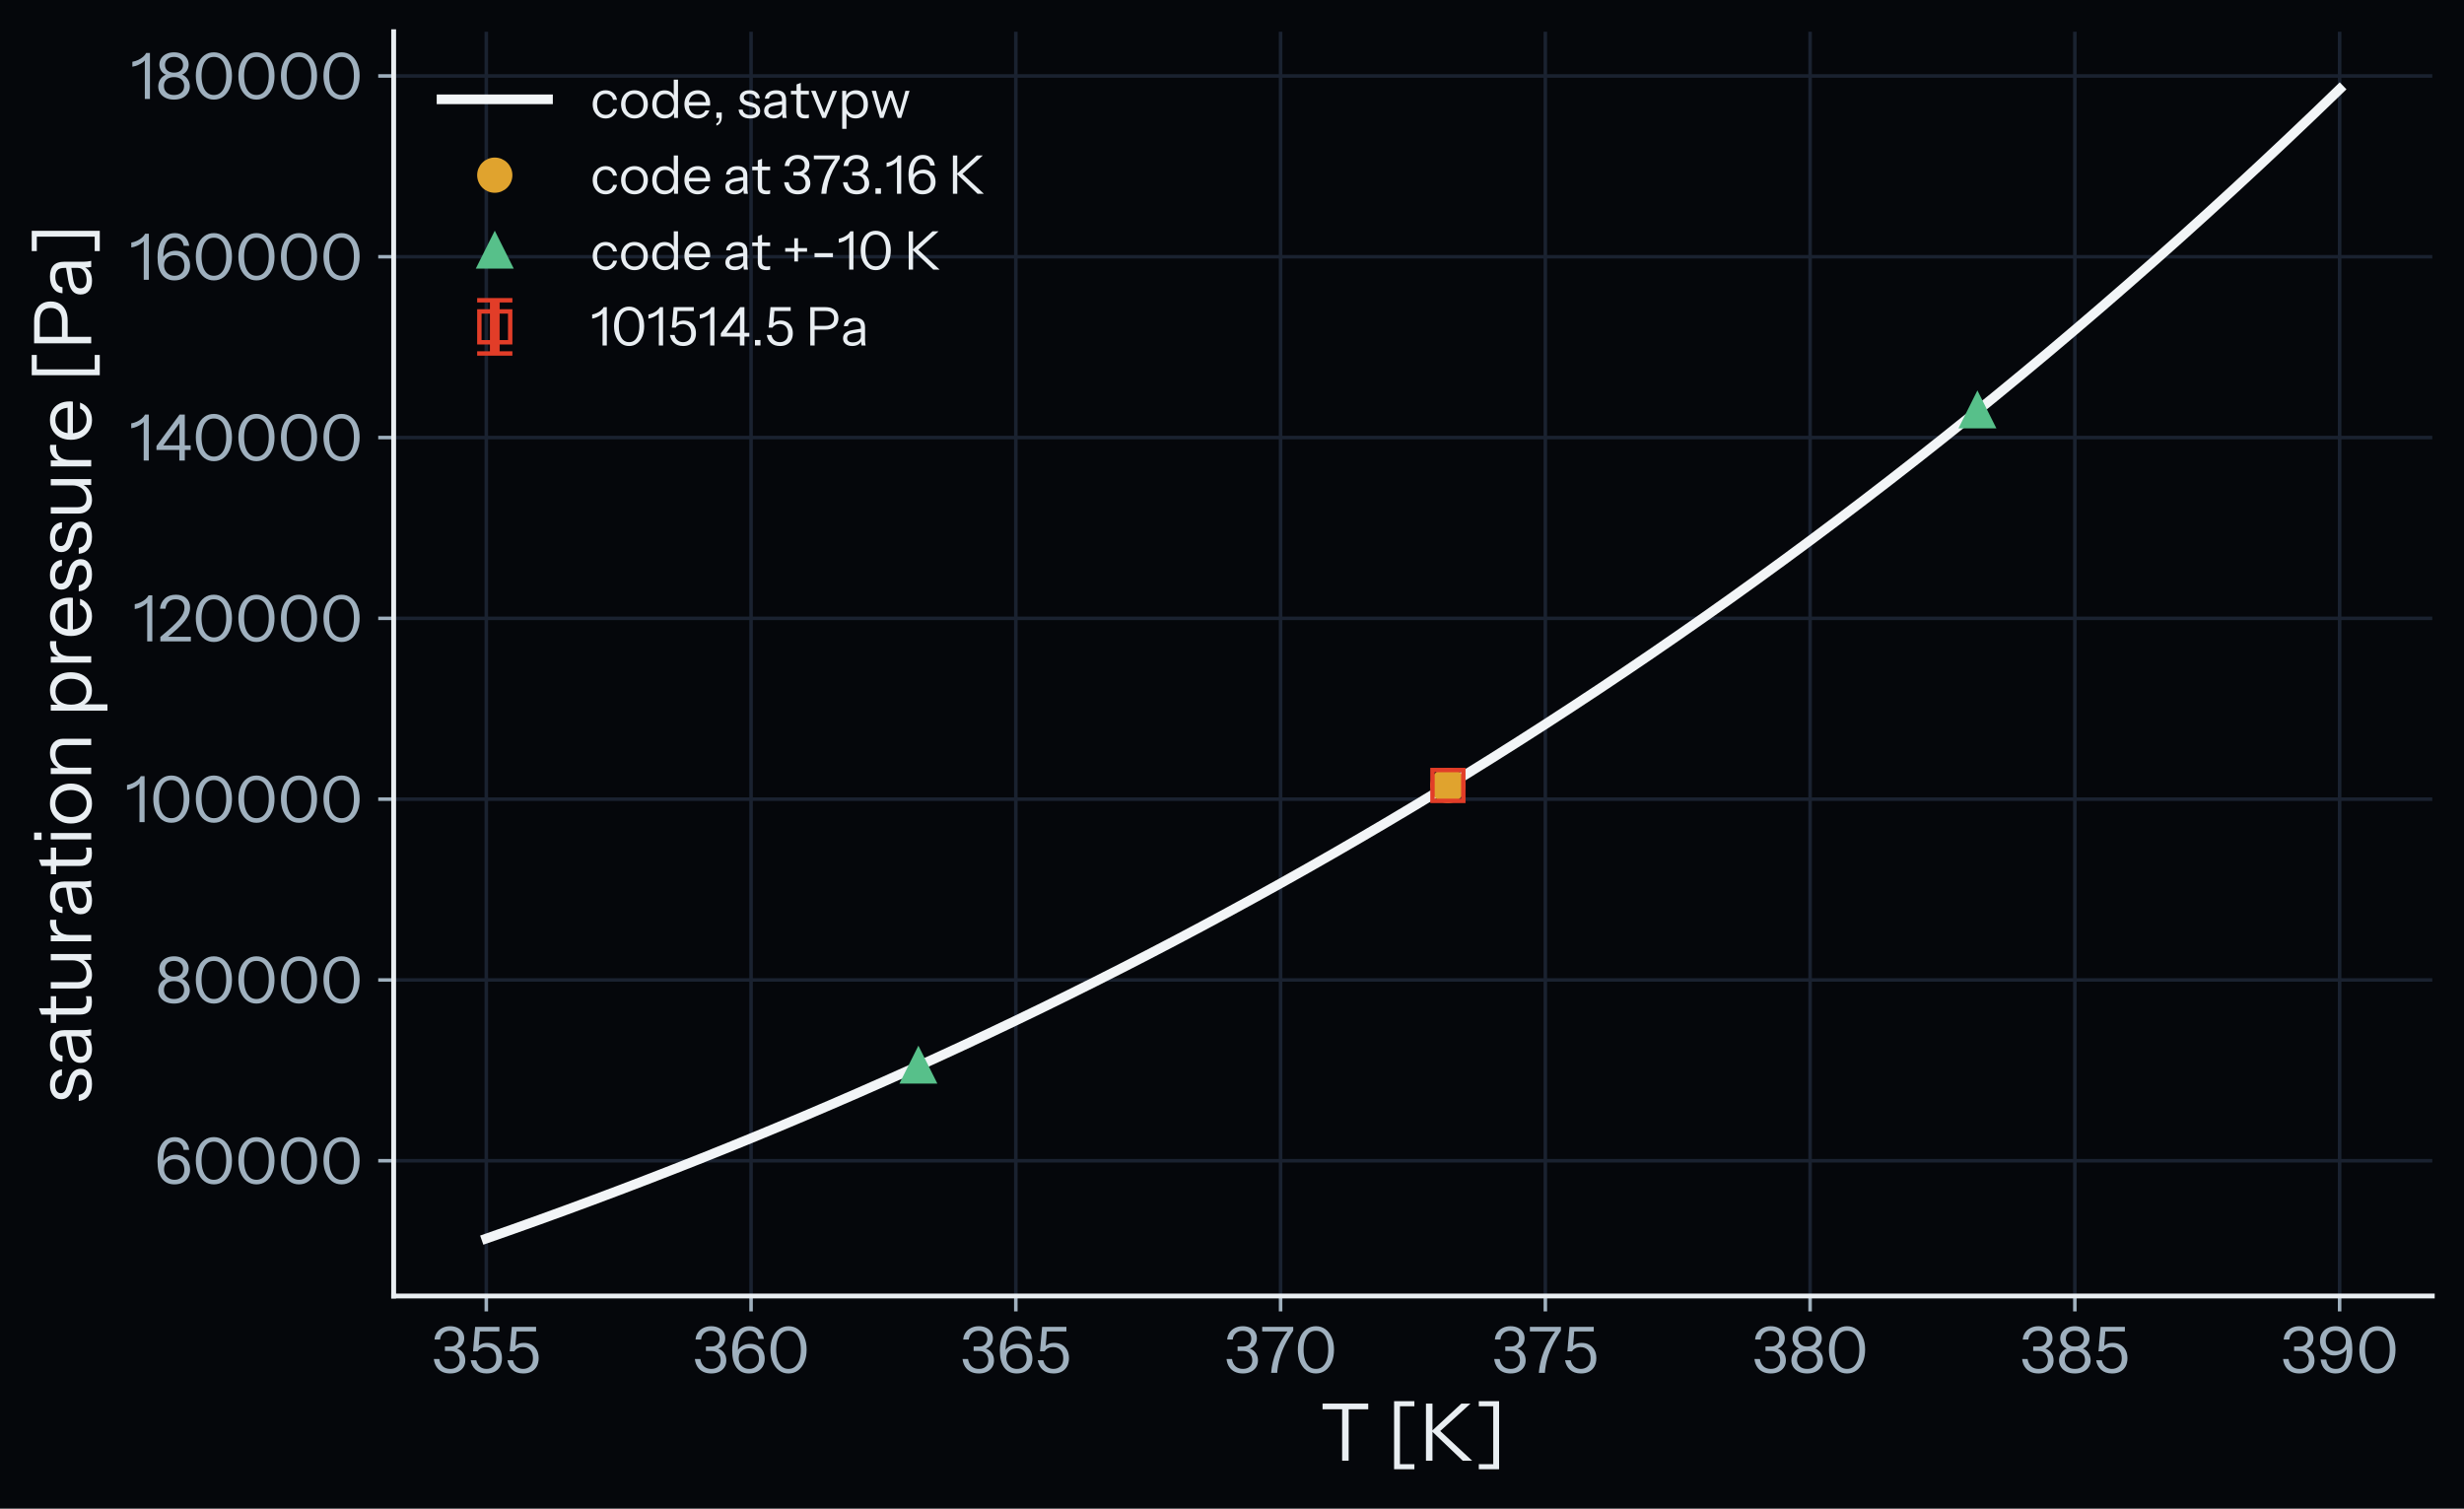
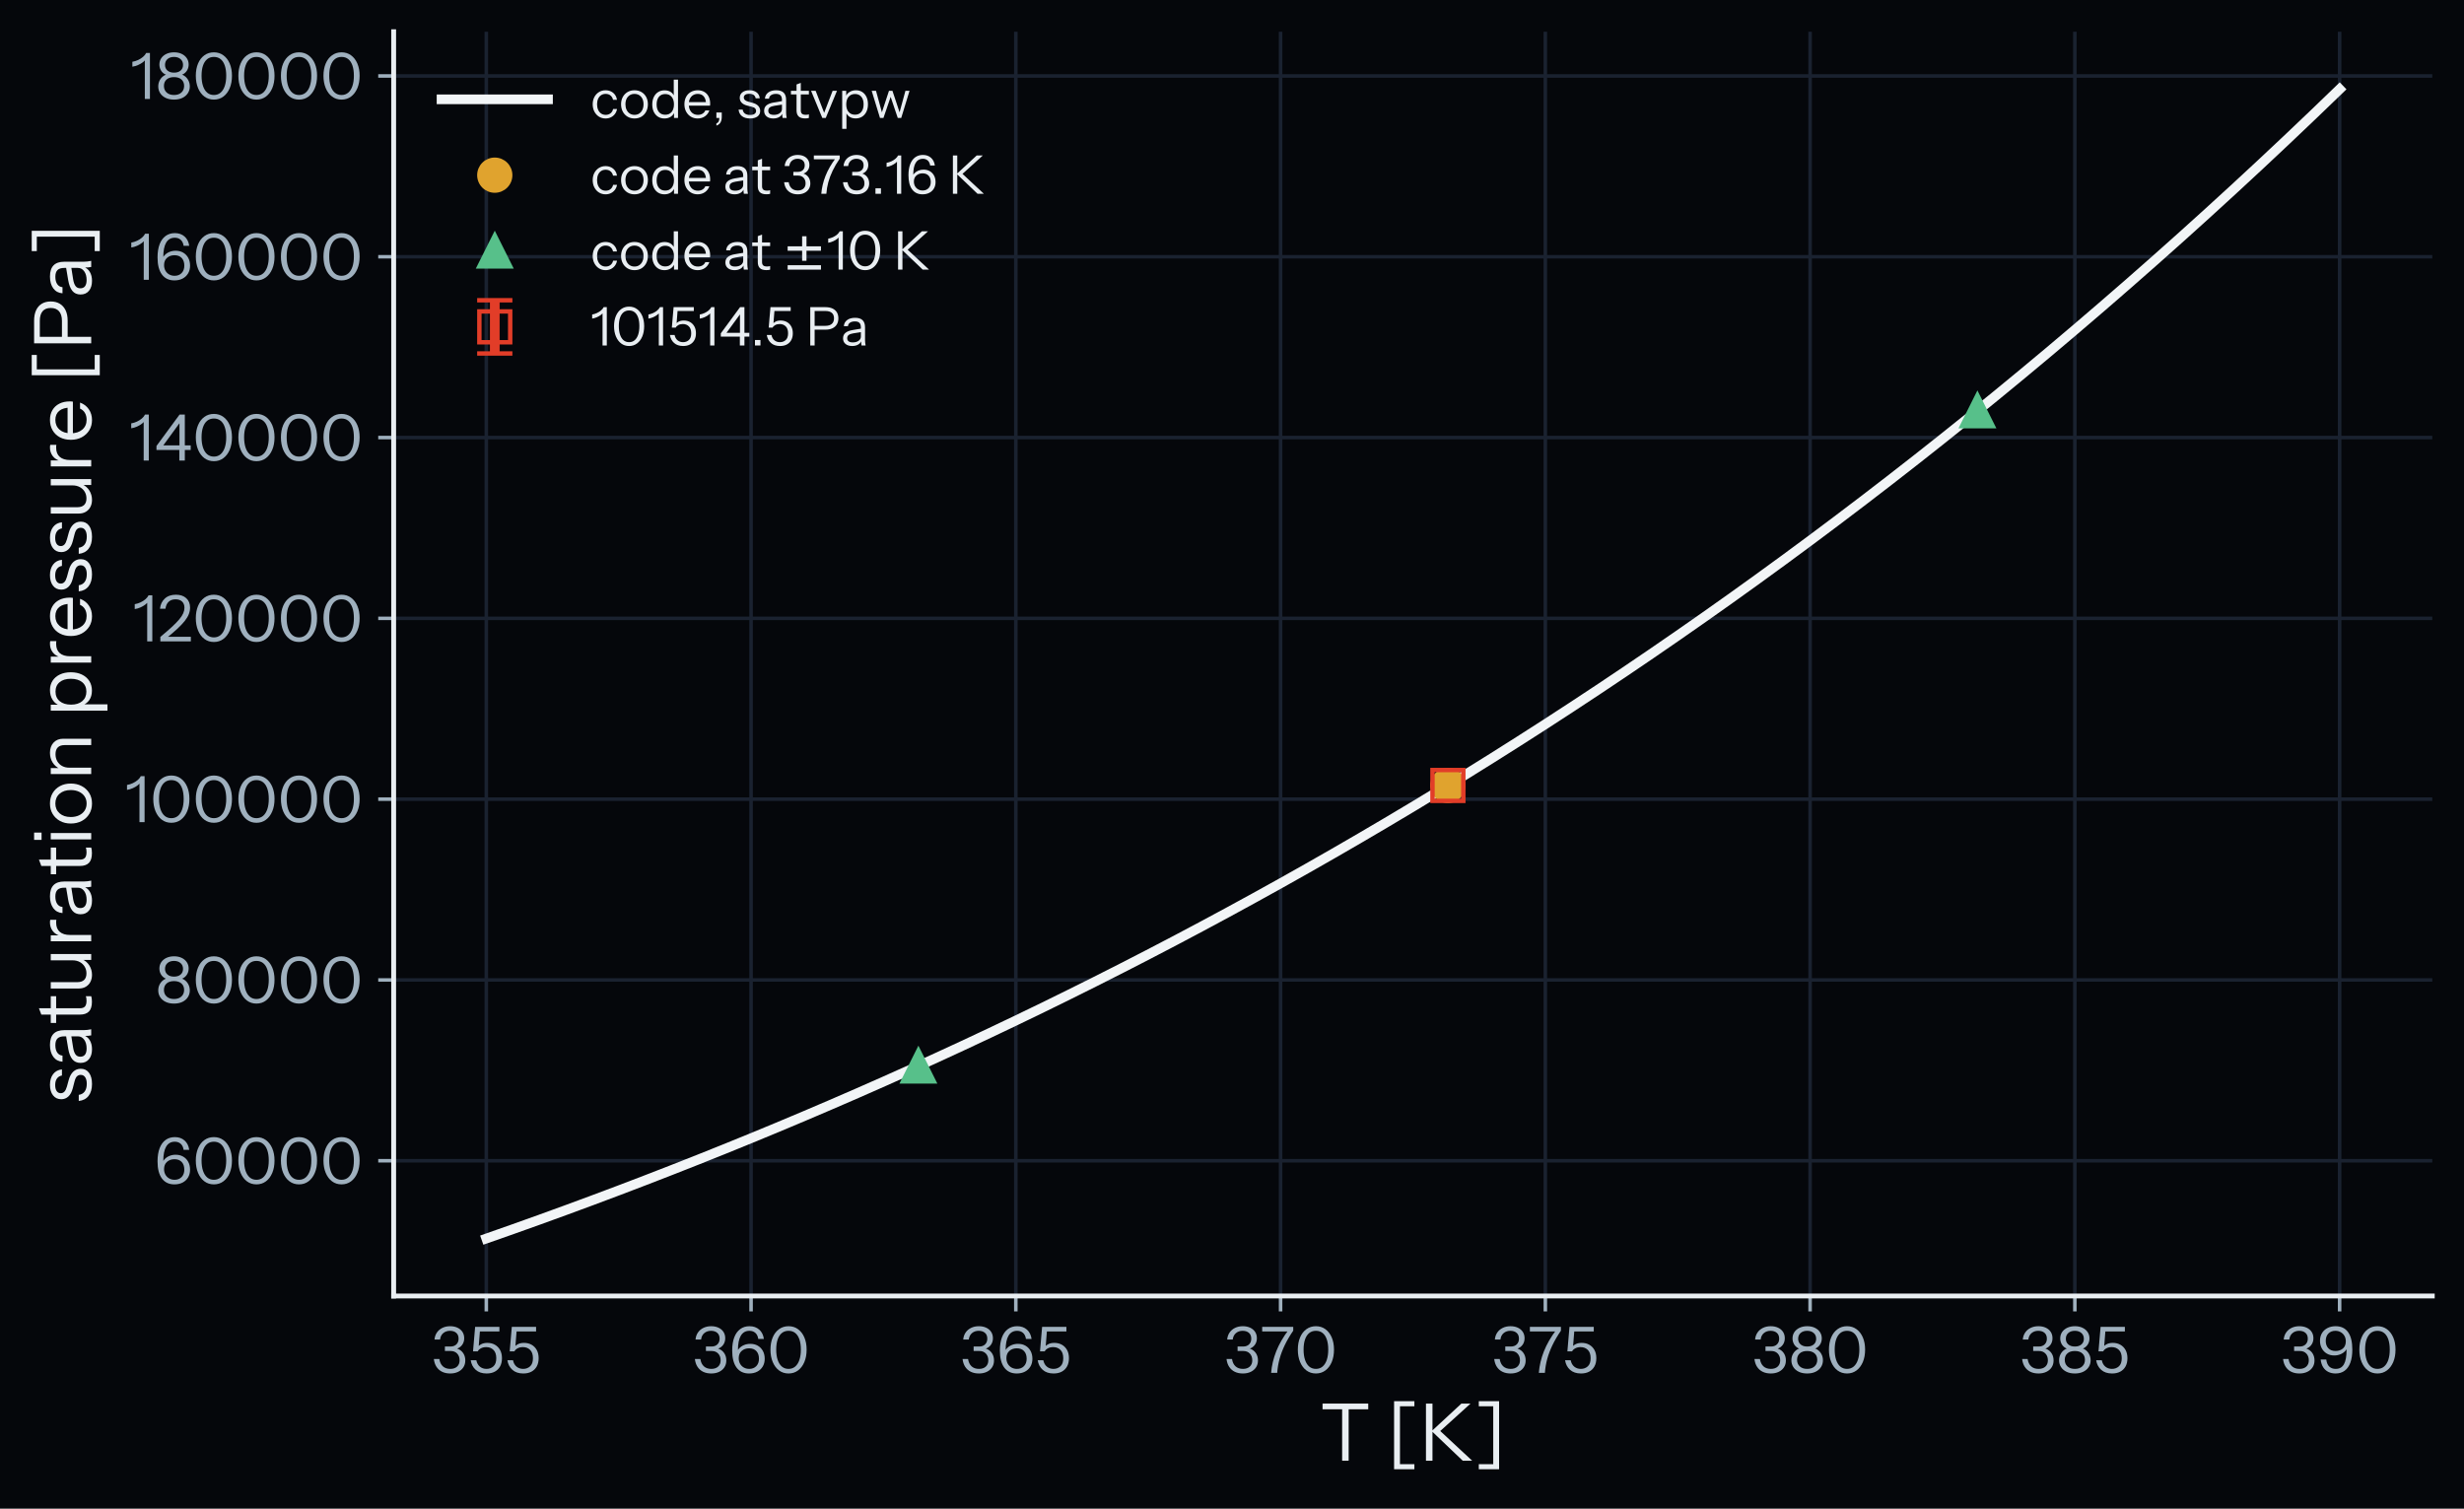
<svg xmlns="http://www.w3.org/2000/svg" xmlns:xlink="http://www.w3.org/1999/xlink" width="559.201pt" height="342.379pt" viewBox="0 0 559.201 342.379" version="1.1">
  <defs>
    <style type="text/css">*{stroke-linejoin: round; stroke-linecap: butt}</style>
  </defs>
  <g id="figure_1">
    <g id="patch_1">
      <path d="M 0 342.379  L 559.201 342.379  L 559.201 0  L 0 0  z " style="fill: #05070b" />
    </g>
    <g id="axes_1">
      <g id="patch_2">
        <path d="M 89.339 294.116  L 552.001 294.116  L 552.001 7.2  L 89.339 7.2  z " style="fill: #05070b" />
      </g>
      <g id="matplotlib.axis_1">
        <g id="xtick_1">
          <g id="line2d_1">
            <path d="M 110.369 294.116  L 110.369 7.2  " clip-path="url(#p6eac6a2a32)" style="fill: none; stroke: #1a2230; stroke-width: 0.8; stroke-linecap: square" />
          </g>
          <g id="line2d_2">
            <defs>
              <path id="m2e974000b8" d="M 0 0  L 0 3.5  " style="stroke: #9fb0be; stroke-width: 0.8" />
            </defs>
            <g>
              <use xlink:href="#m2e974000b8" x="110.369" y="294.116" style="fill: #9fb0be; stroke: #9fb0be; stroke-width: 0.8" />
            </g>
          </g>
          <g id="text_1">
            <g style="fill: #9fb0be" transform="translate(97.88329 311.5564) scale(0.145 -0.145)">
              <defs>
                <path id="InstrumentSans-Regular-33" d="M 1894 -64  Q 1434 -64 1085 105  Q 736 275 521 601  Q 307 928 256 1389  L 806 1389  Q 877 909 1158 653  Q 1440 397 1901 397  Q 2336 397 2585 627  Q 2835 858 2835 1254  Q 2835 1670 2592 1929  Q 2349 2189 1939 2189  L 1363 2189  L 1363 2637  L 1920 2637  Q 2291 2637 2512 2851  Q 2733 3066 2733 3424  Q 2733 3802 2499 4006  Q 2266 4211 1869 4211  Q 1478 4211 1203 3984  Q 928 3757 877 3334  L 320 3334  Q 358 3744 563 4041  Q 768 4339 1110 4505  Q 1453 4672 1882 4672  Q 2298 4672 2618 4525  Q 2938 4378 3117 4106  Q 3296 3834 3296 3469  Q 3296 3142 3149 2892  Q 3002 2643 2749 2502  Q 2496 2362 2170 2362  L 2131 2496  Q 2522 2496 2806 2333  Q 3091 2170 3248 1888  Q 3405 1606 3405 1235  Q 3405 851 3213 556  Q 3021 262 2681 99  Q 2342 -64 1894 -64  z " transform="scale(0.015625)" />
                <path id="InstrumentSans-Regular-35" d="M 1869 -64  Q 1184 -64 774 304  Q 365 672 275 1261  L 838 1261  Q 922 845 1194 621  Q 1466 397 1856 397  Q 2266 397 2550 653  Q 2835 909 2835 1466  Q 2835 2022 2550 2300  Q 2266 2579 1830 2579  Q 1517 2579 1286 2451  Q 1056 2323 979 2150  L 506 2150  L 717 4608  L 3149 4608  L 3149 4147  L 1030 4147  L 1210 4339  L 1062 2483  L 941 2528  Q 1056 2720 1312 2861  Q 1568 3002 1939 3002  Q 2368 3002 2697 2816  Q 3027 2630 3216 2288  Q 3405 1946 3405 1466  Q 3405 986 3216 643  Q 3027 301 2684 118  Q 2342 -64 1869 -64  z " transform="scale(0.015625)" />
              </defs>
              <use xlink:href="#InstrumentSans-Regular-33" />
              <use xlink:href="#InstrumentSans-Regular-35" transform="translate(57.39999 0)" />
              <use xlink:href="#InstrumentSans-Regular-35" transform="translate(114.8 0)" />
            </g>
          </g>
        </g>
        <g id="xtick_2">
          <g id="line2d_3">
            <path d="M 170.455 294.116  L 170.455 7.2  " clip-path="url(#p6eac6a2a32)" style="fill: none; stroke: #1a2230; stroke-width: 0.8; stroke-linecap: square" />
          </g>
          <g id="line2d_4">
            <g>
              <use xlink:href="#m2e974000b8" x="170.455" y="294.116" style="fill: #9fb0be; stroke: #9fb0be; stroke-width: 0.8" />
            </g>
          </g>
          <g id="text_2">
            <g style="fill: #9fb0be" transform="translate(157.1219 311.5564) scale(0.145 -0.145)">
              <defs>
                <path id="InstrumentSans-Regular-36" d="M 2010 -64  Q 1197 -64 758 528  Q 320 1120 320 2240  Q 320 3014 528 3558  Q 736 4102 1126 4387  Q 1517 4672 2054 4672  Q 2643 4672 3027 4333  Q 3411 3994 3494 3398  L 2931 3398  Q 2874 3795 2640 4003  Q 2406 4211 2048 4211  Q 1478 4211 1187 3724  Q 896 3238 896 2266  L 896 1850  L 749 1907  Q 806 2208 1004 2432  Q 1203 2656 1497 2781  Q 1792 2906 2131 2906  Q 2566 2906 2889 2717  Q 3213 2528 3395 2192  Q 3578 1856 3578 1408  Q 3578 966 3379 633  Q 3181 301 2829 118  Q 2477 -64 2010 -64  z M 2029 397  Q 2464 397 2733 672  Q 3002 947 3002 1414  Q 3002 1901 2742 2179  Q 2483 2458 2016 2458  Q 1568 2458 1270 2195  Q 973 1933 973 1472  Q 973 1152 1110 909  Q 1248 666 1488 531  Q 1728 397 2029 397  z " transform="scale(0.015625)" />
                <path id="InstrumentSans-Regular-30" d="M 2131 -64  Q 1587 -64 1180 240  Q 774 544 547 1085  Q 320 1626 320 2323  Q 320 3021 544 3549  Q 768 4077 1177 4374  Q 1587 4672 2131 4672  Q 2675 4672 3081 4374  Q 3488 4077 3715 3549  Q 3942 3021 3942 2323  Q 3942 1619 3715 1081  Q 3488 544 3081 240  Q 2675 -64 2131 -64  z M 2131 397  Q 2522 397 2797 630  Q 3072 864 3219 1296  Q 3366 1728 3366 2330  Q 3366 2925 3222 3347  Q 3078 3770 2803 3990  Q 2528 4211 2131 4211  Q 1734 4211 1459 3987  Q 1184 3763 1040 3344  Q 896 2925 896 2330  Q 896 1728 1043 1293  Q 1190 858 1465 627  Q 1741 397 2131 397  z " transform="scale(0.015625)" />
              </defs>
              <use xlink:href="#InstrumentSans-Regular-33" />
              <use xlink:href="#InstrumentSans-Regular-36" transform="translate(57.39999 0)" />
              <use xlink:href="#InstrumentSans-Regular-30" transform="translate(117.3 0)" />
            </g>
          </g>
        </g>
        <g id="xtick_3">
          <g id="line2d_5">
            <path d="M 230.541 294.116  L 230.541 7.2  " clip-path="url(#p6eac6a2a32)" style="fill: none; stroke: #1a2230; stroke-width: 0.8; stroke-linecap: square" />
          </g>
          <g id="line2d_6">
            <g>
              <use xlink:href="#m2e974000b8" x="230.541" y="294.116" style="fill: #9fb0be; stroke: #9fb0be; stroke-width: 0.8" />
            </g>
          </g>
          <g id="text_3">
            <g style="fill: #9fb0be" transform="translate(217.8739 311.5564) scale(0.145 -0.145)">
              <use xlink:href="#InstrumentSans-Regular-33" />
              <use xlink:href="#InstrumentSans-Regular-36" transform="translate(57.39999 0)" />
              <use xlink:href="#InstrumentSans-Regular-35" transform="translate(117.3 0)" />
            </g>
          </g>
        </g>
        <g id="xtick_4">
          <g id="line2d_7">
            <path d="M 290.627 294.116  L 290.627 7.2  " clip-path="url(#p6eac6a2a32)" style="fill: none; stroke: #1a2230; stroke-width: 0.8; stroke-linecap: square" />
          </g>
          <g id="line2d_8">
            <g>
              <use xlink:href="#m2e974000b8" x="290.627" y="294.116" style="fill: #9fb0be; stroke: #9fb0be; stroke-width: 0.8" />
            </g>
          </g>
          <g id="text_4">
            <g style="fill: #9fb0be" transform="translate(277.7798 311.5564) scale(0.145 -0.145)">
              <defs>
                <path id="InstrumentSans-Regular-37" d="M 1050 0  Q 1139 1088 1558 2153  Q 1978 3219 2816 4333  L 2848 4147  L 154 4147  L 154 4608  L 3264 4608  L 3264 4224  Q 2752 3475 2416 2777  Q 2080 2080 1894 1398  Q 1709 717 1658 0  L 1050 0  z " transform="scale(0.015625)" />
              </defs>
              <use xlink:href="#InstrumentSans-Regular-33" />
              <use xlink:href="#InstrumentSans-Regular-37" transform="translate(57.39999 0)" />
              <use xlink:href="#InstrumentSans-Regular-30" transform="translate(110.6 0)" />
            </g>
          </g>
        </g>
        <g id="xtick_5">
          <g id="line2d_9">
            <path d="M 350.713 294.116  L 350.713 7.2  " clip-path="url(#p6eac6a2a32)" style="fill: none; stroke: #1a2230; stroke-width: 0.8; stroke-linecap: square" />
          </g>
          <g id="line2d_10">
            <g>
              <use xlink:href="#m2e974000b8" x="350.713" y="294.116" style="fill: #9fb0be; stroke: #9fb0be; stroke-width: 0.8" />
            </g>
          </g>
          <g id="text_5">
            <g style="fill: #9fb0be" transform="translate(338.5318 311.5564) scale(0.145 -0.145)">
              <use xlink:href="#InstrumentSans-Regular-33" />
              <use xlink:href="#InstrumentSans-Regular-37" transform="translate(57.39999 0)" />
              <use xlink:href="#InstrumentSans-Regular-35" transform="translate(110.6 0)" />
            </g>
          </g>
        </g>
        <g id="xtick_6">
          <g id="line2d_11">
            <path d="M 410.799 294.116  L 410.799 7.2  " clip-path="url(#p6eac6a2a32)" style="fill: none; stroke: #1a2230; stroke-width: 0.8; stroke-linecap: square" />
          </g>
          <g id="line2d_12">
            <g>
              <use xlink:href="#m2e974000b8" x="410.799" y="294.116" style="fill: #9fb0be; stroke: #9fb0be; stroke-width: 0.8" />
            </g>
          </g>
          <g id="text_6">
            <g style="fill: #9fb0be" transform="translate(397.5892 311.5564) scale(0.145 -0.145)">
              <defs>
                <path id="InstrumentSans-Regular-38" d="M 1862 -64  Q 1376 -64 1021 109  Q 666 282 474 582  Q 282 883 282 1254  Q 282 1600 435 1881  Q 589 2163 848 2329  Q 1107 2496 1421 2496  L 1434 2362  Q 1139 2362 902 2506  Q 666 2650 531 2899  Q 397 3149 397 3450  Q 397 3808 582 4083  Q 768 4358 1101 4515  Q 1434 4672 1869 4672  Q 2304 4672 2630 4515  Q 2957 4358 3142 4083  Q 3328 3808 3328 3456  Q 3328 3149 3193 2902  Q 3059 2656 2822 2509  Q 2586 2362 2285 2362  L 2304 2496  Q 2624 2496 2880 2329  Q 3136 2163 3289 1881  Q 3443 1600 3443 1254  Q 3443 883 3251 582  Q 3059 282 2704 109  Q 2349 -64 1862 -64  z M 1862 397  Q 2330 397 2602 646  Q 2874 896 2874 1306  Q 2874 1715 2605 1952  Q 2336 2189 1862 2189  Q 1389 2189 1120 1952  Q 851 1715 851 1306  Q 851 896 1123 646  Q 1395 397 1862 397  z M 1862 2637  Q 2285 2637 2525 2848  Q 2765 3059 2765 3411  Q 2765 3776 2515 3993  Q 2266 4211 1862 4211  Q 1453 4211 1206 3993  Q 960 3776 960 3411  Q 960 3059 1203 2848  Q 1446 2637 1862 2637  z " transform="scale(0.015625)" />
              </defs>
              <use xlink:href="#InstrumentSans-Regular-33" />
              <use xlink:href="#InstrumentSans-Regular-38" transform="translate(57.39999 0)" />
              <use xlink:href="#InstrumentSans-Regular-30" transform="translate(115.6 0)" />
            </g>
          </g>
        </g>
        <g id="xtick_7">
          <g id="line2d_13">
            <path d="M 470.885 294.116  L 470.885 7.2  " clip-path="url(#p6eac6a2a32)" style="fill: none; stroke: #1a2230; stroke-width: 0.8; stroke-linecap: square" />
          </g>
          <g id="line2d_14">
            <g>
              <use xlink:href="#m2e974000b8" x="470.885" y="294.116" style="fill: #9fb0be; stroke: #9fb0be; stroke-width: 0.8" />
            </g>
          </g>
          <g id="text_7">
            <g style="fill: #9fb0be" transform="translate(458.3412 311.5564) scale(0.145 -0.145)">
              <use xlink:href="#InstrumentSans-Regular-33" />
              <use xlink:href="#InstrumentSans-Regular-38" transform="translate(57.39999 0)" />
              <use xlink:href="#InstrumentSans-Regular-35" transform="translate(115.6 0)" />
            </g>
          </g>
        </g>
        <g id="xtick_8">
          <g id="line2d_15">
            <path d="M 530.971 294.116  L 530.971 7.2  " clip-path="url(#p6eac6a2a32)" style="fill: none; stroke: #1a2230; stroke-width: 0.8; stroke-linecap: square" />
          </g>
          <g id="line2d_16">
            <g>
              <use xlink:href="#m2e974000b8" x="530.971" y="294.116" style="fill: #9fb0be; stroke: #9fb0be; stroke-width: 0.8" />
            </g>
          </g>
          <g id="text_8">
            <g style="fill: #9fb0be" transform="translate(517.5583 311.5564) scale(0.145 -0.145)">
              <defs>
                <path id="InstrumentSans-Regular-39" d="M 1843 -64  Q 1440 -64 1120 93  Q 800 250 601 560  Q 403 870 346 1338  L 909 1338  Q 973 838 1222 617  Q 1472 397 1856 397  Q 2138 397 2342 512  Q 2547 627 2681 864  Q 2816 1101 2880 1469  Q 2944 1837 2944 2342  L 2944 2758  L 3091 2739  Q 3034 2445 2835 2217  Q 2637 1990 2342 1865  Q 2048 1741 1709 1741  Q 1286 1741 966 1929  Q 646 2118 464 2451  Q 282 2784 282 3206  Q 282 3654 480 3980  Q 678 4307 1033 4489  Q 1389 4672 1850 4672  Q 2669 4672 3094 4077  Q 3520 3482 3520 2330  Q 3520 1562 3325 1027  Q 3130 493 2755 214  Q 2381 -64 1843 -64  z M 1843 2189  Q 2285 2189 2576 2438  Q 2867 2688 2867 3155  Q 2867 3469 2729 3705  Q 2592 3942 2355 4076  Q 2118 4211 1818 4211  Q 1389 4211 1123 3939  Q 858 3667 858 3194  Q 858 2739 1117 2464  Q 1376 2189 1843 2189  z " transform="scale(0.015625)" />
              </defs>
              <use xlink:href="#InstrumentSans-Regular-33" />
              <use xlink:href="#InstrumentSans-Regular-39" transform="translate(57.39999 0)" />
              <use xlink:href="#InstrumentSans-Regular-30" transform="translate(118.4 0)" />
            </g>
          </g>
        </g>
        <g id="text_9">
          <g style="fill: #e9eef2" transform="translate(299.5031 331.4889) scale(0.18 -0.18)">
            <defs>
              <path id="InstrumentSans-Regular-54" d="M 1811 0  L 1811 4147  L 230 4147  L 230 4608  L 3917 4608  L 3917 4147  L 2336 4147  L 2336 0  L 1811 0  z " transform="scale(0.015625)" />
              <path id="InstrumentSans-Regular-20" transform="scale(0.015625)" />
              <path id="InstrumentSans-Regular-5b" d="M 576 -691  L 576 4800  L 2214 4800  L 2214 4390  L 1050 4390  L 1050 -282  L 2214 -282  L 2214 -691  L 576 -691  z " transform="scale(0.015625)" />
              <path id="InstrumentSans-Regular-4b" d="M 550 0  L 550 4608  L 1075 4608  L 1075 0  L 550 0  z M 1018 2394  L 3411 4608  L 4147 4608  L 1702 2394  L 1018 2394  z M 3514 0  L 1005 2394  L 1702 2394  L 4275 0  L 3514 0  z " transform="scale(0.015625)" />
              <path id="InstrumentSans-Regular-5d" d="M 2022 4800  L 2022 -691  L 384 -691  L 384 -282  L 1549 -282  L 1549 4390  L 384 4390  L 384 4800  L 2022 4800  z " transform="scale(0.015625)" />
            </defs>
            <use xlink:href="#InstrumentSans-Regular-54" />
            <use xlink:href="#InstrumentSans-Regular-20" transform="translate(64.79999 0)" />
            <use xlink:href="#InstrumentSans-Regular-5b" transform="translate(84.79997 0)" />
            <use xlink:href="#InstrumentSans-Regular-4b" transform="translate(125.4 0)" />
            <use xlink:href="#InstrumentSans-Regular-5d" transform="translate(194.5999 0)" />
          </g>
        </g>
      </g>
      <g id="matplotlib.axis_2">
        <g id="ytick_1">
          <g id="line2d_17">
            <path d="M 89.339 263.421  L 552.001 263.421  " clip-path="url(#p6eac6a2a32)" style="fill: none; stroke: #1a2230; stroke-width: 0.8; stroke-linecap: square" />
          </g>
          <g id="line2d_18">
            <defs>
              <path id="m2f46859ac6" d="M 0 0  L -3.5 0  " style="stroke: #9fb0be; stroke-width: 0.8" />
            </defs>
            <g>
              <use xlink:href="#m2f46859ac6" x="89.339" y="263.421" style="fill: #9fb0be; stroke: #9fb0be; stroke-width: 0.8" />
            </g>
          </g>
          <g id="text_10">
            <g style="fill: #9fb0be" transform="translate(35.02828 268.6411) scale(0.145 -0.145)">
              <use xlink:href="#InstrumentSans-Regular-36" />
              <use xlink:href="#InstrumentSans-Regular-30" transform="translate(59.89999 0)" />
              <use xlink:href="#InstrumentSans-Regular-30" transform="translate(126.5 0)" />
              <use xlink:href="#InstrumentSans-Regular-30" transform="translate(193.1 0)" />
              <use xlink:href="#InstrumentSans-Regular-30" transform="translate(259.7 0)" />
            </g>
          </g>
        </g>
        <g id="ytick_2">
          <g id="line2d_19">
            <path d="M 89.339 222.391  L 552.001 222.391  " clip-path="url(#p6eac6a2a32)" style="fill: none; stroke: #1a2230; stroke-width: 0.8; stroke-linecap: square" />
          </g>
          <g id="line2d_20">
            <g>
              <use xlink:href="#m2f46859ac6" x="89.339" y="222.391" style="fill: #9fb0be; stroke: #9fb0be; stroke-width: 0.8" />
            </g>
          </g>
          <g id="text_11">
            <g style="fill: #9fb0be" transform="translate(35.27523 227.6107) scale(0.145 -0.145)">
              <use xlink:href="#InstrumentSans-Regular-38" />
              <use xlink:href="#InstrumentSans-Regular-30" transform="translate(58.2 0)" />
              <use xlink:href="#InstrumentSans-Regular-30" transform="translate(124.8 0)" />
              <use xlink:href="#InstrumentSans-Regular-30" transform="translate(191.4 0)" />
              <use xlink:href="#InstrumentSans-Regular-30" transform="translate(258 0)" />
            </g>
          </g>
        </g>
        <g id="ytick_3">
          <g id="line2d_21">
            <path d="M 89.339 181.36  L 552.001 181.36  " clip-path="url(#p6eac6a2a32)" style="fill: none; stroke: #1a2230; stroke-width: 0.8; stroke-linecap: square" />
          </g>
          <g id="line2d_22">
            <g>
              <use xlink:href="#m2f46859ac6" x="89.339" y="181.36" style="fill: #9fb0be; stroke: #9fb0be; stroke-width: 0.8" />
            </g>
          </g>
          <g id="text_12">
            <g style="fill: #9fb0be" transform="translate(28.39 186.5803) scale(0.145 -0.145)">
              <defs>
                <path id="InstrumentSans-Regular-31" d="M 1440 0  L 1440 4083  L 1574 4051  Q 1498 3878 1280 3705  Q 1062 3533 777 3405  Q 493 3277 192 3232  L 192 3725  Q 493 3776 768 3904  Q 1043 4032 1257 4214  Q 1472 4397 1574 4608  L 1952 4608  L 1952 0  L 1440 0  z " transform="scale(0.015625)" />
              </defs>
              <use xlink:href="#InstrumentSans-Regular-31" />
              <use xlink:href="#InstrumentSans-Regular-30" transform="translate(39.09999 0)" />
              <use xlink:href="#InstrumentSans-Regular-30" transform="translate(105.7 0)" />
              <use xlink:href="#InstrumentSans-Regular-30" transform="translate(172.3 0)" />
              <use xlink:href="#InstrumentSans-Regular-30" transform="translate(238.9 0)" />
              <use xlink:href="#InstrumentSans-Regular-30" transform="translate(305.5 0)" />
            </g>
          </g>
        </g>
        <g id="ytick_4">
          <g id="line2d_23">
            <path d="M 89.339 140.33  L 552.001 140.33  " clip-path="url(#p6eac6a2a32)" style="fill: none; stroke: #1a2230; stroke-width: 0.8; stroke-linecap: square" />
          </g>
          <g id="line2d_24">
            <g>
              <use xlink:href="#m2f46859ac6" x="89.339" y="140.33" style="fill: #9fb0be; stroke: #9fb0be; stroke-width: 0.8" />
            </g>
          </g>
          <g id="text_13">
            <g style="fill: #9fb0be" transform="translate(30.14359 145.5499) scale(0.145 -0.145)">
              <defs>
                <path id="InstrumentSans-Regular-32" d="M 256 0  L 256 448  Q 947 1018 1411 1446  Q 1875 1875 2153 2208  Q 2432 2541 2550 2819  Q 2669 3098 2669 3366  Q 2669 3763 2432 3987  Q 2195 4211 1779 4211  Q 1350 4211 1088 3968  Q 826 3725 768 3270  L 218 3270  Q 282 3898 701 4285  Q 1120 4672 1818 4672  Q 2464 4672 2848 4326  Q 3232 3981 3232 3379  Q 3232 3053 3107 2726  Q 2982 2400 2697 2041  Q 2413 1683 1949 1251  Q 1485 819 800 275  L 678 461  L 3309 461  L 3309 0  L 256 0  z " transform="scale(0.015625)" />
              </defs>
              <use xlink:href="#InstrumentSans-Regular-31" />
              <use xlink:href="#InstrumentSans-Regular-32" transform="translate(39.09999 0)" />
              <use xlink:href="#InstrumentSans-Regular-30" transform="translate(93.59998 0)" />
              <use xlink:href="#InstrumentSans-Regular-30" transform="translate(160.2 0)" />
              <use xlink:href="#InstrumentSans-Regular-30" transform="translate(226.8 0)" />
              <use xlink:href="#InstrumentSans-Regular-30" transform="translate(293.3999 0)" />
            </g>
          </g>
        </g>
        <g id="ytick_5">
          <g id="line2d_25">
            <path d="M 89.339 99.3  L 552.001 99.3  " clip-path="url(#p6eac6a2a32)" style="fill: none; stroke: #1a2230; stroke-width: 0.8; stroke-linecap: square" />
          </g>
          <g id="line2d_26">
            <g>
              <use xlink:href="#m2f46859ac6" x="89.339" y="99.3" style="fill: #9fb0be; stroke: #9fb0be; stroke-width: 0.8" />
            </g>
          </g>
          <g id="text_14">
            <g style="fill: #9fb0be" transform="translate(29.34609 104.5195) scale(0.145 -0.145)">
              <defs>
                <path id="InstrumentSans-Regular-34" d="M 2509 0  L 2509 1216  L 2522 1344  L 2522 3974  L 2694 3974  L 749 1312  L 576 1523  L 3648 1523  L 3648 1062  L 218 1062  L 218 1459  L 2534 4608  L 3059 4608  L 3059 0  L 2509 0  z " transform="scale(0.015625)" />
              </defs>
              <use xlink:href="#InstrumentSans-Regular-31" />
              <use xlink:href="#InstrumentSans-Regular-34" transform="translate(39.09999 0)" />
              <use xlink:href="#InstrumentSans-Regular-30" transform="translate(99.09998 0)" />
              <use xlink:href="#InstrumentSans-Regular-30" transform="translate(165.7 0)" />
              <use xlink:href="#InstrumentSans-Regular-30" transform="translate(232.3 0)" />
              <use xlink:href="#InstrumentSans-Regular-30" transform="translate(298.8999 0)" />
            </g>
          </g>
        </g>
        <g id="ytick_6">
          <g id="line2d_27">
            <path d="M 89.339 58.269  L 552.001 58.269  " clip-path="url(#p6eac6a2a32)" style="fill: none; stroke: #1a2230; stroke-width: 0.8; stroke-linecap: square" />
          </g>
          <g id="line2d_28">
            <g>
              <use xlink:href="#m2f46859ac6" x="89.339" y="58.269" style="fill: #9fb0be; stroke: #9fb0be; stroke-width: 0.8" />
            </g>
          </g>
          <g id="text_15">
            <g style="fill: #9fb0be" transform="translate(29.35969 63.48914) scale(0.145 -0.145)">
              <use xlink:href="#InstrumentSans-Regular-31" />
              <use xlink:href="#InstrumentSans-Regular-36" transform="translate(39.09999 0)" />
              <use xlink:href="#InstrumentSans-Regular-30" transform="translate(98.99998 0)" />
              <use xlink:href="#InstrumentSans-Regular-30" transform="translate(165.6 0)" />
              <use xlink:href="#InstrumentSans-Regular-30" transform="translate(232.2 0)" />
              <use xlink:href="#InstrumentSans-Regular-30" transform="translate(298.8 0)" />
            </g>
          </g>
        </g>
        <g id="ytick_7">
          <g id="line2d_29">
            <path d="M 89.339 17.239  L 552.001 17.239  " clip-path="url(#p6eac6a2a32)" style="fill: none; stroke: #1a2230; stroke-width: 0.8; stroke-linecap: square" />
          </g>
          <g id="line2d_30">
            <g>
              <use xlink:href="#m2f46859ac6" x="89.339" y="17.239" style="fill: #9fb0be; stroke: #9fb0be; stroke-width: 0.8" />
            </g>
          </g>
          <g id="text_16">
            <g style="fill: #9fb0be" transform="translate(29.60664 22.45876) scale(0.145 -0.145)">
              <use xlink:href="#InstrumentSans-Regular-31" />
              <use xlink:href="#InstrumentSans-Regular-38" transform="translate(39.09999 0)" />
              <use xlink:href="#InstrumentSans-Regular-30" transform="translate(97.29999 0)" />
              <use xlink:href="#InstrumentSans-Regular-30" transform="translate(163.9 0)" />
              <use xlink:href="#InstrumentSans-Regular-30" transform="translate(230.5 0)" />
              <use xlink:href="#InstrumentSans-Regular-30" transform="translate(297.1 0)" />
            </g>
          </g>
        </g>
        <g id="text_17">
          <g style="fill: #e9eef2" transform="translate(20.7 250.5582) rotate(-90) scale(0.18 -0.18)">
            <defs>
              <path id="InstrumentSans-Regular-73" d="M 1619 -64  Q 1018 -64 659 214  Q 301 493 250 1005  L 742 1005  Q 787 691 1017 524  Q 1248 358 1632 358  Q 1971 358 2163 486  Q 2355 614 2355 851  Q 2355 1018 2246 1142  Q 2138 1267 1811 1350  L 1286 1485  Q 838 1600 614 1840  Q 390 2080 390 2413  Q 390 2835 704 3081  Q 1018 3328 1555 3328  Q 2086 3328 2419 3072  Q 2752 2816 2797 2362  L 2304 2362  Q 2259 2624 2060 2765  Q 1862 2906 1536 2906  Q 1222 2906 1049 2787  Q 877 2669 877 2451  Q 877 2285 1001 2163  Q 1126 2042 1421 1958  L 1933 1818  Q 2387 1696 2617 1446  Q 2848 1197 2848 845  Q 2848 416 2521 176  Q 2195 -64 1619 -64  z " transform="scale(0.015625)" />
              <path id="InstrumentSans-Regular-61" d="M 2515 0  Q 2490 109 2480 249  Q 2470 390 2470 608  L 2438 608  L 2438 2170  Q 2438 2541 2268 2717  Q 2099 2893 1722 2893  Q 1350 2893 1129 2742  Q 909 2592 883 2317  L 390 2317  Q 422 2790 787 3059  Q 1152 3328 1741 3328  Q 2349 3328 2643 3040  Q 2938 2752 2938 2176  L 2938 608  Q 2938 467 2957 316  Q 2976 166 3008 0  L 2515 0  z M 1395 -64  Q 890 -64 592 182  Q 294 429 294 858  Q 294 1286 588 1523  Q 883 1760 1446 1856  L 2586 2048  L 2586 1626  L 1523 1459  Q 1165 1402 979 1267  Q 794 1133 794 877  Q 794 627 963 499  Q 1133 371 1466 371  Q 1894 371 2166 566  Q 2438 762 2438 1075  L 2522 621  Q 2419 294 2121 115  Q 1824 -64 1395 -64  z " transform="scale(0.015625)" />
              <path id="InstrumentSans-Regular-74" d="M 1818 -58  Q 1274 -58 1027 188  Q 781 435 781 902  L 781 4026  L 1293 4218  L 1293 909  Q 1293 634 1433 506  Q 1574 378 1894 378  Q 2022 378 2115 394  Q 2208 410 2266 435  L 2266 0  Q 2202 -26 2083 -42  Q 1965 -58 1818 -58  z M 109 2829  L 109 3264  L 2266 3264  L 2266 2829  L 109 2829  z " transform="scale(0.015625)" />
              <path id="InstrumentSans-Regular-75" d="M 1574 -64  Q 1254 -64 1004 67  Q 755 198 614 438  Q 474 678 474 992  L 474 3264  L 986 3264  L 986 1126  Q 986 755 1168 569  Q 1350 384 1690 384  Q 1997 384 2233 525  Q 2470 666 2608 918  Q 2746 1171 2746 1498  L 2829 723  Q 2669 358 2329 147  Q 1990 -64 1574 -64  z M 2778 0  L 2778 768  L 2746 768  L 2746 3264  L 3258 3264  L 3258 0  L 2778 0  z " transform="scale(0.015625)" />
              <path id="InstrumentSans-Regular-72" d="M 512 0  L 512 3264  L 992 3264  L 992 2432  L 1024 2432  L 1024 0  L 512 0  z M 1024 1702  L 941 2477  Q 1056 2893 1350 3110  Q 1645 3328 2029 3328  Q 2189 3328 2246 3302  L 2246 2810  Q 2214 2822 2156 2825  Q 2099 2829 2016 2829  Q 1530 2829 1277 2537  Q 1024 2246 1024 1702  z " transform="scale(0.015625)" />
              <path id="InstrumentSans-Regular-69" d="M 512 0  L 512 3264  L 1024 3264  L 1024 0  L 512 0  z M 472 4006  L 472 4608  L 1061 4608  L 1061 4006  L 472 4006  z " transform="scale(0.015625)" />
              <path id="InstrumentSans-Regular-6f" d="M 1869 -64  Q 1389 -64 1024 160  Q 659 384 457 771  Q 256 1158 256 1645  Q 256 2138 461 2515  Q 666 2893 1027 3110  Q 1389 3328 1869 3328  Q 2355 3328 2716 3110  Q 3078 2893 3280 2515  Q 3482 2138 3482 1645  Q 3482 1158 3280 771  Q 3078 384 2716 160  Q 2355 -64 1869 -64  z M 1869 371  Q 2202 371 2445 534  Q 2688 698 2822 986  Q 2957 1274 2957 1651  Q 2957 2214 2659 2553  Q 2362 2893 1869 2893  Q 1382 2893 1081 2553  Q 781 2214 781 1651  Q 781 1274 915 986  Q 1050 698 1296 534  Q 1542 371 1869 371  z " transform="scale(0.015625)" />
              <path id="InstrumentSans-Regular-6e" d="M 512 0  L 512 3264  L 992 3264  L 992 2496  L 1024 2496  L 1024 0  L 512 0  z M 2848 0  L 2848 2138  Q 2848 2509 2662 2694  Q 2477 2880 2112 2880  Q 1792 2880 1545 2739  Q 1299 2598 1161 2348  Q 1024 2099 1024 1766  L 941 2541  Q 1107 2906 1449 3117  Q 1792 3328 2227 3328  Q 2739 3328 3049 3037  Q 3360 2746 3360 2272  L 3360 0  L 2848 0  z " transform="scale(0.015625)" />
              <path id="InstrumentSans-Regular-70" d="M 2125 -58  Q 1664 -58 1350 166  Q 1037 390 922 800  L 1024 813  L 1024 -1312  L 512 -1312  L 512 3264  L 992 3264  L 992 2502  L 922 2522  Q 1043 2899 1382 3113  Q 1722 3328 2170 3328  Q 2605 3328 2928 3117  Q 3251 2906 3430 2528  Q 3610 2150 3610 1645  Q 3610 1133 3424 749  Q 3238 365 2905 153  Q 2573 -58 2125 -58  z M 2048 390  Q 2534 390 2809 726  Q 3085 1062 3085 1645  Q 3085 2221 2809 2550  Q 2534 2880 2048 2880  Q 1562 2880 1280 2544  Q 998 2208 998 1626  Q 998 1056 1280 723  Q 1562 390 2048 390  z " transform="scale(0.015625)" />
              <path id="InstrumentSans-Regular-65" d="M 1850 -64  Q 1382 -64 1024 157  Q 666 378 461 762  Q 256 1146 256 1645  Q 256 2144 457 2525  Q 659 2906 1024 3117  Q 1389 3328 1862 3328  Q 2317 3328 2653 3129  Q 2989 2931 3171 2572  Q 3354 2214 3354 1728  Q 3354 1664 3350 1606  Q 3347 1549 3334 1478  L 640 1478  L 640 1907  L 3021 1907  L 2854 1670  Q 2854 2259 2595 2576  Q 2336 2893 1862 2893  Q 1376 2893 1078 2557  Q 781 2221 781 1651  Q 781 1069 1078 720  Q 1376 371 1875 371  Q 2189 371 2425 508  Q 2662 646 2771 902  L 3258 902  Q 3098 454 2723 195  Q 2349 -64 1850 -64  z " transform="scale(0.015625)" />
              <path id="InstrumentSans-Regular-50" d="M 550 0  L 550 4608  L 2381 4608  Q 2874 4608 3219 4448  Q 3565 4288 3747 3987  Q 3930 3686 3930 3264  Q 3930 2842 3747 2538  Q 3565 2234 3219 2067  Q 2874 1901 2381 1901  L 934 1901  L 934 2362  L 2362 2362  Q 2874 2362 3139 2595  Q 3405 2829 3405 3264  Q 3405 3699 3142 3923  Q 2880 4147 2362 4147  L 1075 4147  L 1075 0  L 550 0  z " transform="scale(0.015625)" />
            </defs>
            <use xlink:href="#InstrumentSans-Regular-73" />
            <use xlink:href="#InstrumentSans-Regular-61" transform="translate(47.29999 0)" />
            <use xlink:href="#InstrumentSans-Regular-74" transform="translate(100.6 0)" />
            <use xlink:href="#InstrumentSans-Regular-75" transform="translate(138.3 0)" />
            <use xlink:href="#InstrumentSans-Regular-72" transform="translate(197.2 0)" />
            <use xlink:href="#InstrumentSans-Regular-61" transform="translate(234.7 0)" />
            <use xlink:href="#InstrumentSans-Regular-74" transform="translate(287.9999 0)" />
            <use xlink:href="#InstrumentSans-Regular-69" transform="translate(325.6999 0)" />
            <use xlink:href="#InstrumentSans-Regular-6f" transform="translate(349.6999 0)" />
            <use xlink:href="#InstrumentSans-Regular-6e" transform="translate(408.0999 0)" />
            <use xlink:href="#InstrumentSans-Regular-20" transform="translate(467.9999 0)" />
            <use xlink:href="#InstrumentSans-Regular-70" transform="translate(487.9999 0)" />
            <use xlink:href="#InstrumentSans-Regular-72" transform="translate(548.5999 0)" />
            <use xlink:href="#InstrumentSans-Regular-65" transform="translate(586.0999 0)" />
            <use xlink:href="#InstrumentSans-Regular-73" transform="translate(642.4999 0)" />
            <use xlink:href="#InstrumentSans-Regular-73" transform="translate(689.7998 0)" />
            <use xlink:href="#InstrumentSans-Regular-75" transform="translate(737.0998 0)" />
            <use xlink:href="#InstrumentSans-Regular-72" transform="translate(795.9998 0)" />
            <use xlink:href="#InstrumentSans-Regular-65" transform="translate(833.4998 0)" />
            <use xlink:href="#InstrumentSans-Regular-20" transform="translate(889.8998 0)" />
            <use xlink:href="#InstrumentSans-Regular-5b" transform="translate(909.8998 0)" />
            <use xlink:href="#InstrumentSans-Regular-50" transform="translate(950.4998 0)" />
            <use xlink:href="#InstrumentSans-Regular-61" transform="translate(1016.1 0)" />
            <use xlink:href="#InstrumentSans-Regular-5d" transform="translate(1069.4 0)" />
          </g>
        </g>
      </g>
      <g id="line2d_31">
        <path d="M 110.369 281.075  L 116.378 278.962  L 122.386 276.814  L 128.395 274.63  L 134.404 272.41  L 140.412 270.154  L 146.421 267.861  L 152.429 265.53  L 158.438 263.162  L 164.447 260.755  L 170.455 258.309  L 176.464 255.824  L 182.472 253.299  L 188.481 250.733  L 194.489 248.127  L 200.498 245.48  L 206.507 242.79  L 212.515 240.059  L 218.524 237.285  L 224.532 234.467  L 230.541 231.605  L 236.55 228.7  L 242.558 225.749  L 248.567 222.753  L 254.575 219.711  L 260.584 216.622  L 266.593 213.487  L 272.601 210.304  L 278.61 207.073  L 284.618 203.793  L 290.627 200.464  L 296.636 197.086  L 302.644 193.657  L 308.653 190.177  L 314.661 186.646  L 320.67 183.063  L 326.679 179.428  L 332.687 175.739  L 338.696 171.997  L 344.704 168.2  L 350.713 164.349  L 356.722 160.442  L 362.73 156.479  L 368.739 152.459  L 374.747 148.382  L 380.756 144.247  L 386.765 140.054  L 392.773 135.802  L 398.782 131.49  L 404.79 127.118  L 410.799 122.685  L 416.807 118.19  L 422.816 113.633  L 428.825 109.014  L 434.833 104.331  L 440.842 99.583  L 446.85 94.771  L 452.859 89.894  L 458.868 84.951  L 464.876 79.941  L 470.885 74.864  L 476.893 69.718  L 482.902 64.505  L 488.911 59.221  L 494.919 53.868  L 500.928 48.444  L 506.936 42.949  L 512.945 37.382  L 518.954 31.742  L 524.962 26.029  L 530.971 20.242  " clip-path="url(#p6eac6a2a32)" style="fill: none; stroke: #f2f5f7; stroke-width: 2.2; stroke-linecap: square" />
      </g>
      <g id="LineCollection_1">
        <path d="M 328.601 178.274  L 328.601 178.232  " clip-path="url(#p6eac6a2a32)" style="fill: none; stroke: #e23d28; stroke-width: 2.2" />
      </g>
      <g id="line2d_32">
        <defs>
          <path id="mc740741774" d="M 4 0  L -4 -0  " style="stroke: #e23d28" />
        </defs>
        <g clip-path="url(#p6eac6a2a32)">
          <use xlink:href="#mc740741774" x="328.601" y="178.274" style="fill: #e23d28; stroke: #e23d28" />
        </g>
      </g>
      <g id="line2d_33">
        <g clip-path="url(#p6eac6a2a32)">
          <use xlink:href="#mc740741774" x="328.601" y="178.232" style="fill: #e23d28; stroke: #e23d28" />
        </g>
      </g>
      <g id="line2d_34">
        <defs>
          <path id="m2d13be8a0a" d="M 0 3.5  C 0.928 3.5 1.819 3.131 2.475 2.475  C 3.131 1.819 3.5 0.928 3.5 0  C 3.5 -0.928 3.131 -1.819 2.475 -2.475  C 1.819 -3.131 0.928 -3.5 0 -3.5  C -0.928 -3.5 -1.819 -3.131 -2.475 -2.475  C -3.131 -1.819 -3.5 -0.928 -3.5 0  C -3.5 0.928 -3.131 1.819 -2.475 2.475  C -1.819 3.131 -0.928 3.5 0 3.5  z " style="stroke: #e0a32e" />
        </defs>
        <g clip-path="url(#p6eac6a2a32)">
          <use xlink:href="#m2d13be8a0a" x="328.601" y="178.253" style="fill: #e0a32e; stroke: #e0a32e" />
        </g>
      </g>
      <g id="line2d_35">
        <defs>
          <path id="m446be7ff02" d="M 0 -3.5  L -3.5 3.5  L 3.5 3.5  z " style="stroke: #57c08a; stroke-linejoin: miter" />
        </defs>
        <g clip-path="url(#p6eac6a2a32)">
          <use xlink:href="#m446be7ff02" x="208.429" y="241.921" style="fill: #57c08a; stroke: #57c08a; stroke-linejoin: miter" />
          <use xlink:href="#m446be7ff02" x="448.773" y="93.218" style="fill: #57c08a; stroke: #57c08a; stroke-linejoin: miter" />
        </g>
      </g>
      <g id="line2d_36">
        <defs>
          <path id="m0fe04200ff" d="M -3.5 3.5  L 3.5 3.5  L 3.5 -3.5  L -3.5 -3.5  z " style="stroke: #e23d28; stroke-linejoin: miter" />
        </defs>
        <g clip-path="url(#p6eac6a2a32)">
          <use xlink:href="#m0fe04200ff" x="328.601" y="178.253" style="fill-opacity: 0; stroke: #e23d28; stroke-linejoin: miter" />
        </g>
      </g>
      <g id="patch_3">
        <path d="M 89.339 294.116  L 89.339 7.2  " style="fill: none; stroke: #e9eef2; stroke-width: 1.1; stroke-linejoin: miter; stroke-linecap: square" />
      </g>
      <g id="patch_4">
        <path d="M 89.339 294.116  L 552.001 294.116  " style="fill: none; stroke: #e9eef2; stroke-width: 1.1; stroke-linejoin: miter; stroke-linecap: square" />
      </g>
      <g id="legend_1">
        <g id="line2d_37">
          <path d="M 100.21 22.54  L 112.288 22.54  L 124.367 22.54  " style="fill: none; stroke: #f2f5f7; stroke-width: 2.2; stroke-linecap: square" />
        </g>
        <g id="text_18">
          <g style="fill: #e9eef2" transform="translate(134.0295 26.76717) scale(0.120785 -0.120785)">
            <defs>
              <path id="InstrumentSans-Regular-63" d="M 1805 -64  Q 1357 -64 1008 157  Q 659 378 457 765  Q 256 1152 256 1645  Q 256 2138 457 2515  Q 659 2893 1008 3110  Q 1357 3328 1798 3328  Q 2163 3328 2454 3187  Q 2746 3046 2934 2787  Q 3123 2528 3174 2182  L 2701 2182  Q 2637 2496 2406 2694  Q 2176 2893 1811 2893  Q 1498 2893 1267 2739  Q 1037 2586 909 2304  Q 781 2022 781 1645  Q 781 1267 909 979  Q 1037 691 1270 531  Q 1504 371 1818 371  Q 2170 371 2406 566  Q 2643 762 2707 1075  L 3181 1075  Q 3123 736 2928 477  Q 2733 218 2445 77  Q 2157 -64 1805 -64  z " transform="scale(0.015625)" />
              <path id="InstrumentSans-Regular-64" d="M 2886 0  L 2886 762  L 2950 742  Q 2829 371 2505 153  Q 2182 -64 1734 -64  Q 1293 -64 963 147  Q 634 358 451 736  Q 269 1114 269 1619  Q 269 2131 454 2515  Q 640 2899 973 3110  Q 1306 3322 1754 3322  Q 2214 3322 2528 3098  Q 2842 2874 2957 2464  L 2854 2451  L 2854 4608  L 3366 4608  L 3366 0  L 2886 0  z M 1830 384  Q 2323 384 2601 720  Q 2880 1056 2880 1638  Q 2880 2208 2598 2541  Q 2317 2874 1830 2874  Q 1344 2874 1069 2541  Q 794 2208 794 1619  Q 794 1043 1069 713  Q 1344 384 1830 384  z " transform="scale(0.015625)" />
              <path id="InstrumentSans-Regular-2c" d="M 493 -922  L 493 -659  Q 678 -589 761 -438  Q 845 -288 845 19  L 1043 0  L 493 0  L 493 653  L 1139 653  L 1139 134  Q 1139 -275 985 -544  Q 832 -813 493 -922  z " transform="scale(0.015625)" />
              <path id="InstrumentSans-Regular-76" d="M 1466 0  L 115 3264  L 666 3264  L 1792 346  L 1587 346  L 2707 3264  L 3232 3264  L 1882 0  L 1466 0  z " transform="scale(0.015625)" />
              <path id="InstrumentSans-Regular-77" d="M 1178 0  L 179 3264  L 698 3264  L 1466 467  L 1338 467  L 2259 3264  L 2675 3264  L 3603 467  L 3475 467  L 4237 3264  L 4730 3264  L 3731 0  L 3315 0  L 2394 2733  L 2528 2733  L 1594 0  L 1178 0  z " transform="scale(0.015625)" />
            </defs>
            <use xlink:href="#InstrumentSans-Regular-63" />
            <use xlink:href="#InstrumentSans-Regular-6f" transform="translate(53.29999 0)" />
            <use xlink:href="#InstrumentSans-Regular-64" transform="translate(111.7 0)" />
            <use xlink:href="#InstrumentSans-Regular-65" transform="translate(172.3 0)" />
            <use xlink:href="#InstrumentSans-Regular-2c" transform="translate(228.7 0)" />
            <use xlink:href="#InstrumentSans-Regular-20" transform="translate(254.2 0)" />
            <use xlink:href="#InstrumentSans-Regular-73" transform="translate(274.1999 0)" />
            <use xlink:href="#InstrumentSans-Regular-61" transform="translate(321.4999 0)" />
            <use xlink:href="#InstrumentSans-Regular-74" transform="translate(374.7999 0)" />
            <use xlink:href="#InstrumentSans-Regular-76" transform="translate(412.4999 0)" />
            <use xlink:href="#InstrumentSans-Regular-70" transform="translate(464.7999 0)" />
            <use xlink:href="#InstrumentSans-Regular-77" transform="translate(525.3999 0)" />
          </g>
        </g>
        <g id="line2d_38">
          <g>
            <use xlink:href="#m2d13be8a0a" x="112.288" y="39.752" style="fill: #e0a32e; stroke: #e0a32e" />
          </g>
        </g>
        <g id="text_19">
          <g style="fill: #e9eef2" transform="translate(134.0295 43.97903) scale(0.120785 -0.120785)">
            <defs>
              <path id="InstrumentSans-Regular-2e" d="M 486 0  L 486 659  L 1146 659  L 1146 0  L 486 0  z " transform="scale(0.015625)" />
            </defs>
            <use xlink:href="#InstrumentSans-Regular-63" />
            <use xlink:href="#InstrumentSans-Regular-6f" transform="translate(53.29999 0)" />
            <use xlink:href="#InstrumentSans-Regular-64" transform="translate(111.7 0)" />
            <use xlink:href="#InstrumentSans-Regular-65" transform="translate(172.3 0)" />
            <use xlink:href="#InstrumentSans-Regular-20" transform="translate(228.7 0)" />
            <use xlink:href="#InstrumentSans-Regular-61" transform="translate(248.7 0)" />
            <use xlink:href="#InstrumentSans-Regular-74" transform="translate(301.9999 0)" />
            <use xlink:href="#InstrumentSans-Regular-20" transform="translate(339.6999 0)" />
            <use xlink:href="#InstrumentSans-Regular-33" transform="translate(359.6999 0)" />
            <use xlink:href="#InstrumentSans-Regular-37" transform="translate(417.0999 0)" />
            <use xlink:href="#InstrumentSans-Regular-33" transform="translate(470.2999 0)" />
            <use xlink:href="#InstrumentSans-Regular-2e" transform="translate(527.6999 0)" />
            <use xlink:href="#InstrumentSans-Regular-31" transform="translate(553.1999 0)" />
            <use xlink:href="#InstrumentSans-Regular-36" transform="translate(592.2999 0)" />
            <use xlink:href="#InstrumentSans-Regular-20" transform="translate(652.1999 0)" />
            <use xlink:href="#InstrumentSans-Regular-4b" transform="translate(672.1999 0)" />
          </g>
        </g>
        <g id="line2d_39">
          <g>
            <use xlink:href="#m446be7ff02" x="112.288" y="56.963" style="fill: #57c08a; stroke: #57c08a; stroke-linejoin: miter" />
          </g>
        </g>
        <g id="text_20">
          <g style="fill: #e9eef2" transform="translate(134.0295 61.19089) scale(0.120785 -0.120785)">
            <defs>
-               <path id="InstrumentSans-Regular-2b" d="M 1478 979  L 1478 3776  L 1926 3776  L 1926 979  L 1478 979  z M 384 2157  L 384 2592  L 3014 2592  L 3014 2157  L 384 2157  z " transform="scale(0.015625)" />
-               <path id="InstrumentSans-Regular-2d" d="M 512 1498  L 512 1984  L 2726 1984  L 2726 1498  L 512 1498  z " transform="scale(0.015625)" />
+               <path id="DejaVuSans-b1" d="M 2944 4013  L 2944 2803  L 4684 2803  L 4684 2272  L 2944 2272  L 2944 1063  L 2419 1063  L 2419 2272  L 678 2272  L 678 2803  L 2419 2803  L 2419 4013  L 2944 4013  z M 678 531  L 4684 531  L 4684 0  L 678 0  L 678 531  z " transform="scale(0.015625)" />
            </defs>
            <use xlink:href="#InstrumentSans-Regular-63" />
            <use xlink:href="#InstrumentSans-Regular-6f" transform="translate(53.29999 0)" />
            <use xlink:href="#InstrumentSans-Regular-64" transform="translate(111.7 0)" />
            <use xlink:href="#InstrumentSans-Regular-65" transform="translate(172.3 0)" />
            <use xlink:href="#InstrumentSans-Regular-20" transform="translate(228.7 0)" />
            <use xlink:href="#InstrumentSans-Regular-61" transform="translate(248.7 0)" />
            <use xlink:href="#InstrumentSans-Regular-74" transform="translate(301.9999 0)" />
            <use xlink:href="#InstrumentSans-Regular-20" transform="translate(339.6999 0)" />
-             <use xlink:href="#InstrumentSans-Regular-2b" transform="translate(359.6999 0)" />
-             <use xlink:href="#InstrumentSans-Regular-2d" transform="translate(412.7999 0)" />
-             <use xlink:href="#InstrumentSans-Regular-31" transform="translate(463.3999 0)" />
-             <use xlink:href="#InstrumentSans-Regular-30" transform="translate(502.4999 0)" />
-             <use xlink:href="#InstrumentSans-Regular-20" transform="translate(569.0999 0)" />
-             <use xlink:href="#InstrumentSans-Regular-4b" transform="translate(589.0999 0)" />
+             <use xlink:href="#DejaVuSans-b1" transform="translate(359.6999 0)" />
+             <use xlink:href="#InstrumentSans-Regular-31" transform="translate(443.489 0)" />
+             <use xlink:href="#InstrumentSans-Regular-30" transform="translate(482.589 0)" />
+             <use xlink:href="#InstrumentSans-Regular-20" transform="translate(549.189 0)" />
+             <use xlink:href="#InstrumentSans-Regular-4b" transform="translate(569.1889 0)" />
          </g>
        </g>
        <g id="LineCollection_2">
          <path d="M 112.288 80.215  L 112.288 68.136  " style="fill: none; stroke: #e23d28; stroke-width: 2.2" />
        </g>
        <g id="line2d_40">
          <g>
            <use xlink:href="#mc740741774" x="112.288" y="80.215" style="fill: #e23d28; stroke: #e23d28" />
          </g>
        </g>
        <g id="line2d_41">
          <g>
            <use xlink:href="#mc740741774" x="112.288" y="68.136" style="fill: #e23d28; stroke: #e23d28" />
          </g>
        </g>
        <g id="line2d_42" />
        <g id="line2d_43">
          <g>
            <use xlink:href="#m0fe04200ff" x="112.288" y="74.175" style="fill-opacity: 0; stroke: #e23d28; stroke-linejoin: miter" />
          </g>
        </g>
        <g id="text_21">
          <g style="fill: #e9eef2" transform="translate(134.0295 78.40276) scale(0.120785 -0.120785)">
            <use xlink:href="#InstrumentSans-Regular-31" />
            <use xlink:href="#InstrumentSans-Regular-30" transform="translate(39.09999 0)" />
            <use xlink:href="#InstrumentSans-Regular-31" transform="translate(105.7 0)" />
            <use xlink:href="#InstrumentSans-Regular-35" transform="translate(144.8 0)" />
            <use xlink:href="#InstrumentSans-Regular-31" transform="translate(202.2 0)" />
            <use xlink:href="#InstrumentSans-Regular-34" transform="translate(241.3 0)" />
            <use xlink:href="#InstrumentSans-Regular-2e" transform="translate(301.2999 0)" />
            <use xlink:href="#InstrumentSans-Regular-35" transform="translate(326.7999 0)" />
            <use xlink:href="#InstrumentSans-Regular-20" transform="translate(384.1999 0)" />
            <use xlink:href="#InstrumentSans-Regular-50" transform="translate(404.1999 0)" />
            <use xlink:href="#InstrumentSans-Regular-61" transform="translate(469.7999 0)" />
          </g>
        </g>
      </g>
    </g>
  </g>
  <defs>
    <clipPath id="p6eac6a2a32">
      <rect x="89.339" y="7.2" width="462.662" height="286.916" />
    </clipPath>
  </defs>
</svg>
